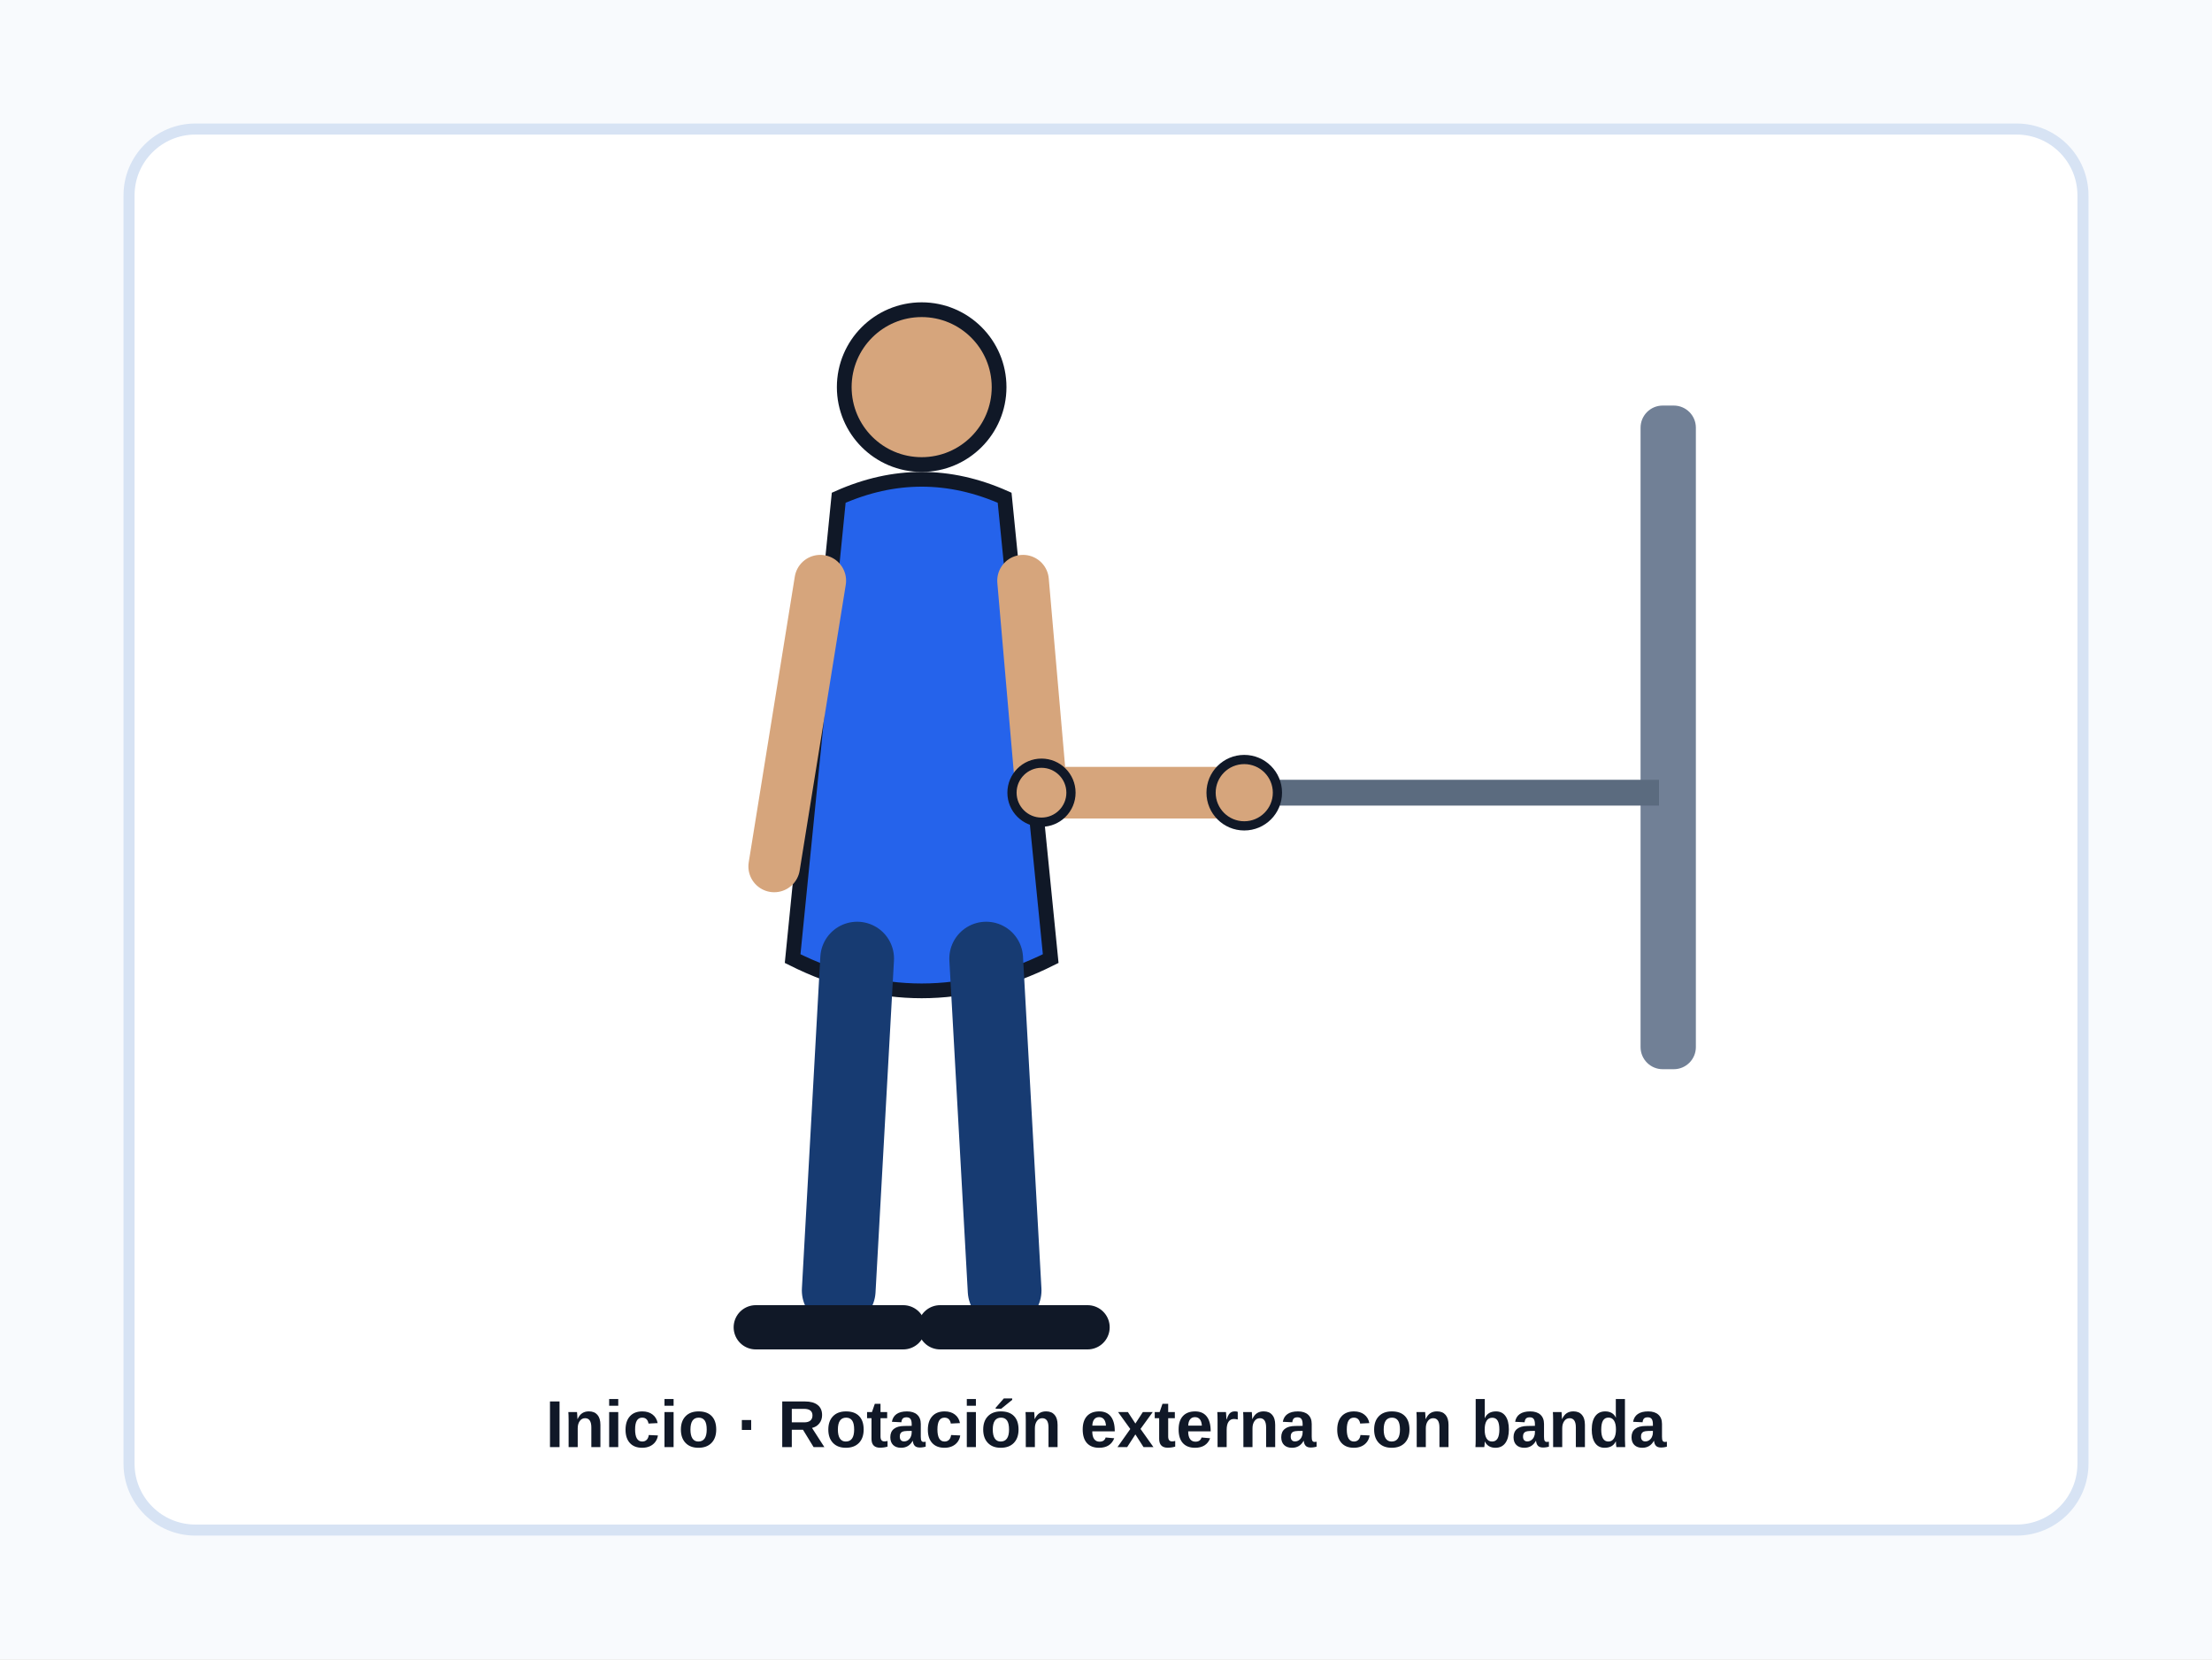
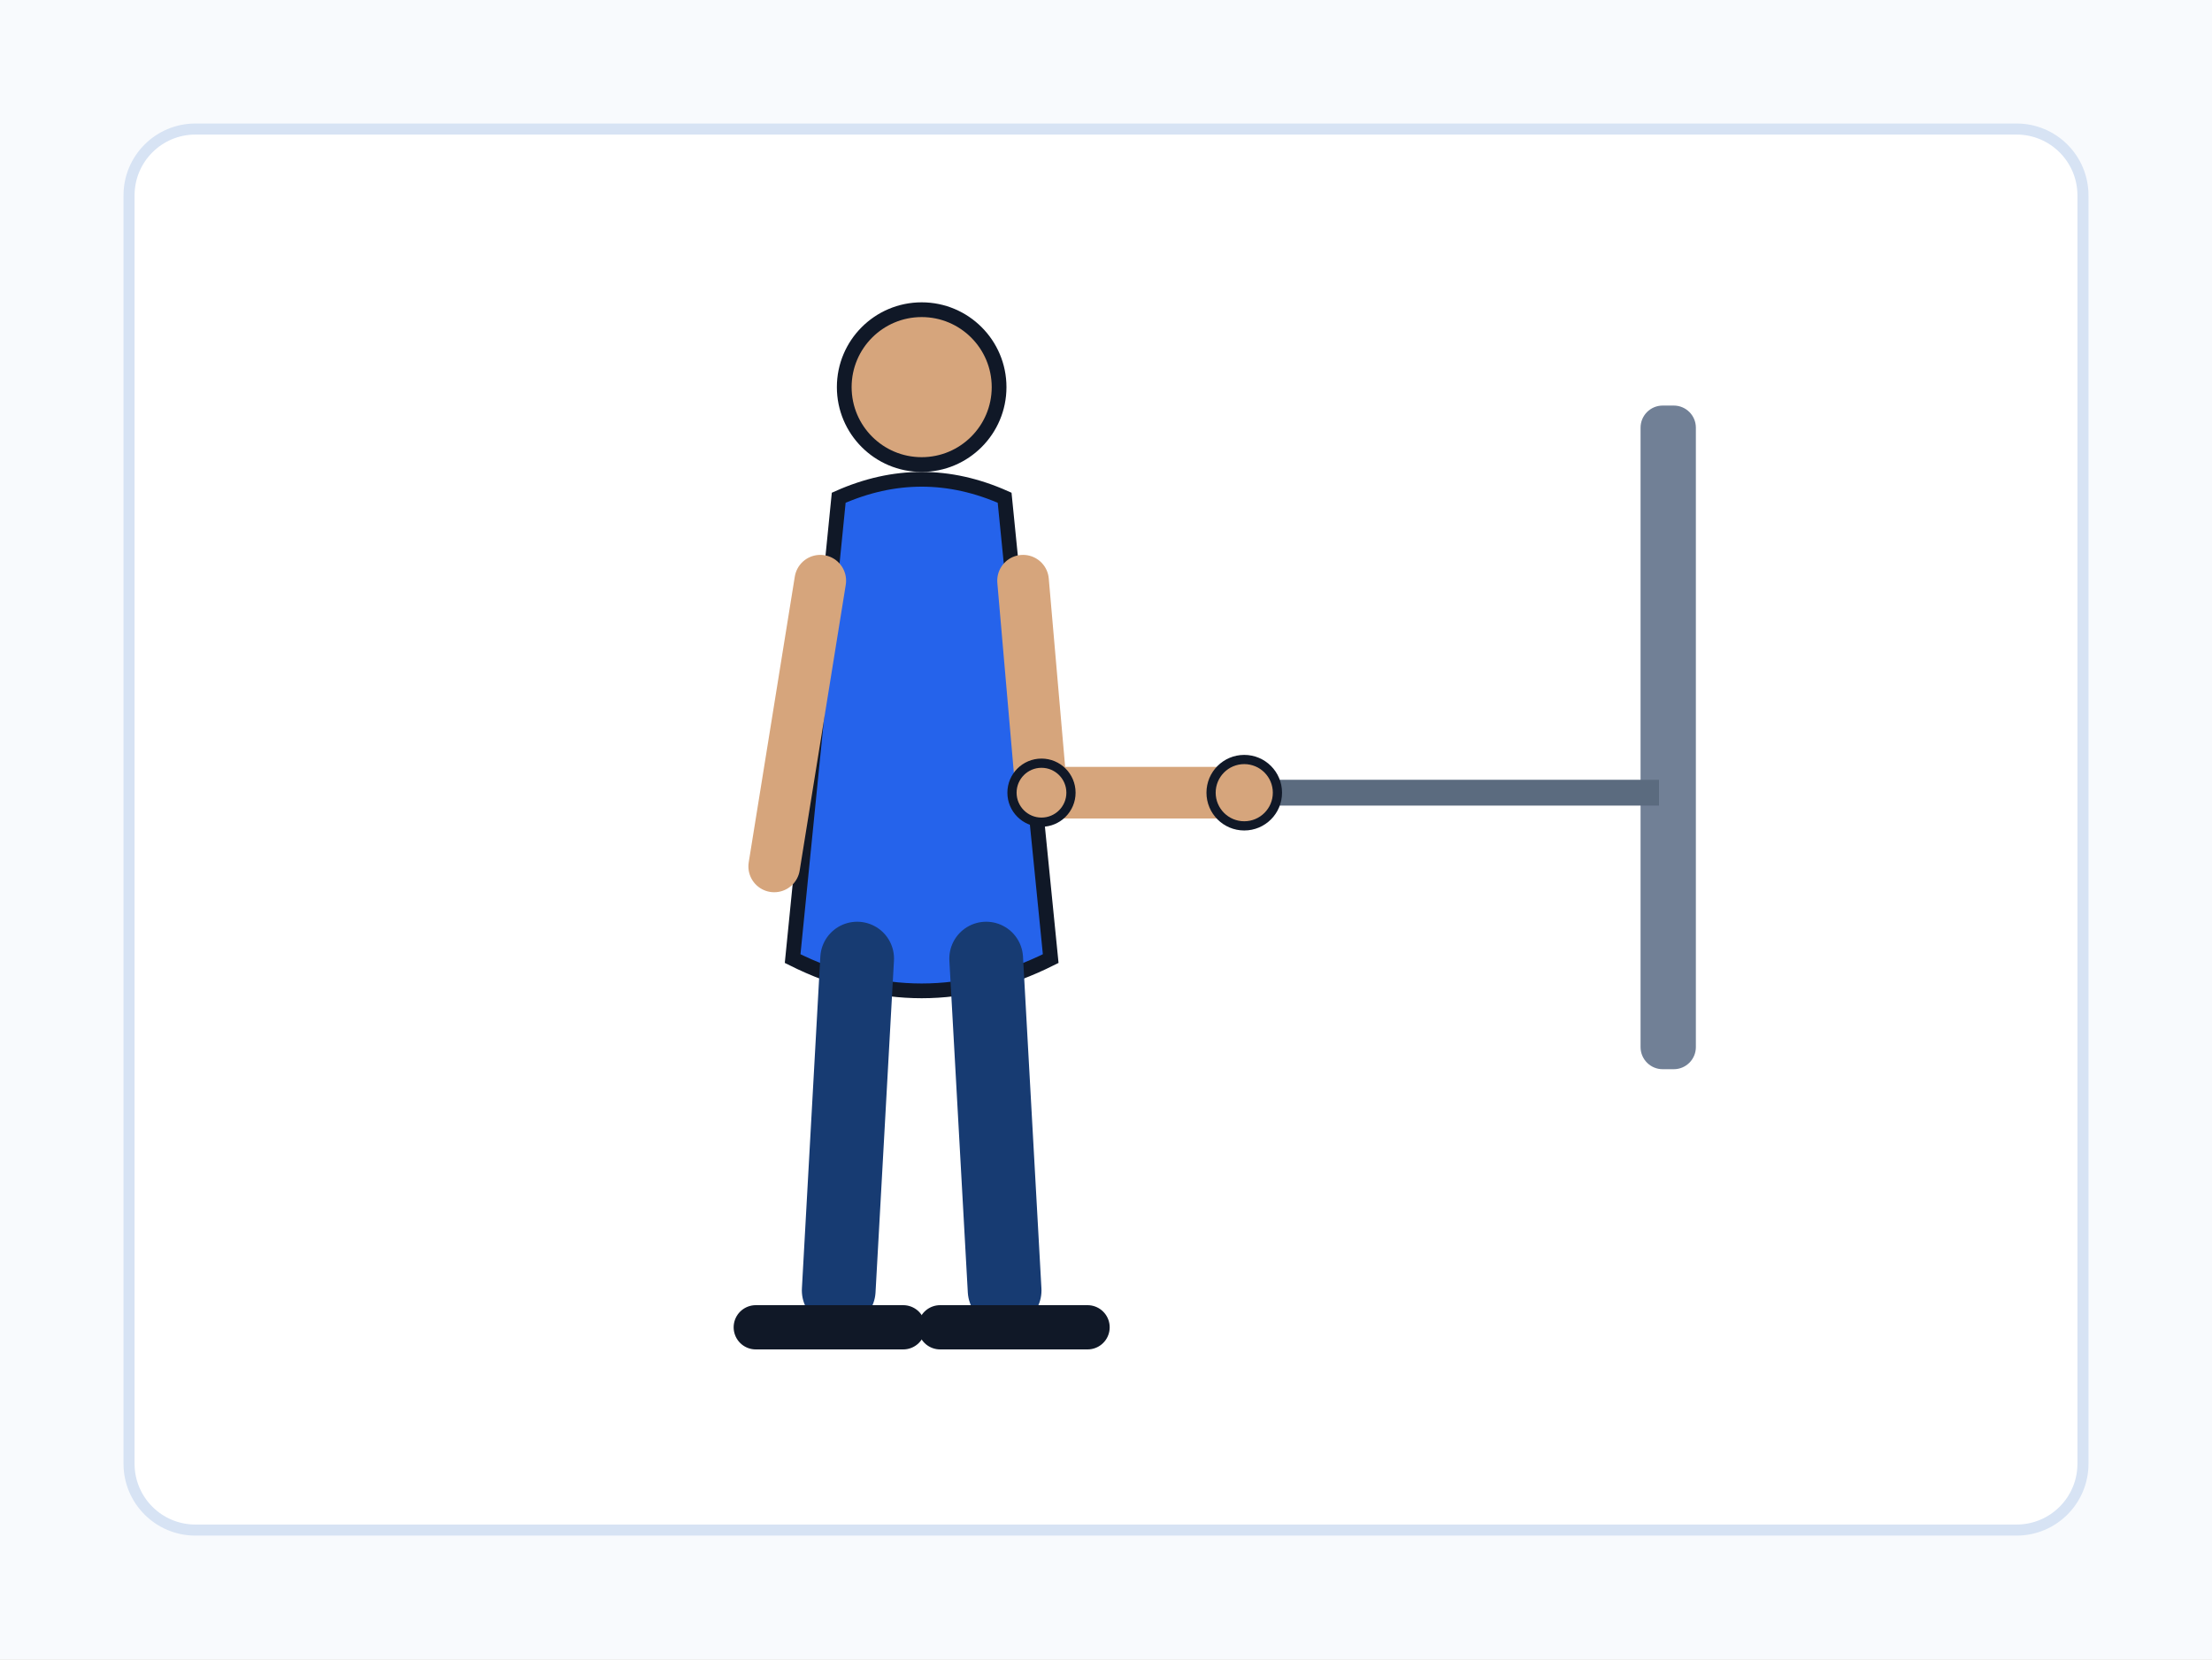
<svg xmlns="http://www.w3.org/2000/svg" width="1200" height="900" viewBox="0 0 1200 900" role="img" aria-labelledby="title desc">
  <rect width="1200" height="900" fill="#F8FAFD" />
  <rect x="70" y="70" width="1060" height="760" rx="36" fill="#FFFFFF" stroke="#D7E3F4" stroke-width="6" />
  <rect x="890" y="220" width="30" height="360" rx="12" fill="#718096" />
  <circle cx="500" cy="210" r="42" fill="#D6A57C" stroke="#101827" stroke-width="8" />
  <path d="M455 270 Q500 250 545 270 L570 520 Q500 555 430 520 Z" fill="#2563EB" stroke="#101827" stroke-width="8" />
  <line x1="445" y1="315" x2="420" y2="470" stroke="#D6A57C" stroke-width="28" stroke-linecap="round" />
  <line x1="555" y1="315" x2="565" y2="430" stroke="#D6A57C" stroke-width="28" stroke-linecap="round" />
  <line x1="565" y1="430" x2="675" y2="430" stroke="#D6A57C" stroke-width="28" stroke-linecap="round" />
  <circle cx="565" cy="430" r="16" fill="#D6A57C" stroke="#101827" stroke-width="5" />
  <circle cx="675" cy="430" r="16" fill="#D6A57C" stroke="#101827" stroke-width="5" />
  <line x1="675" y1="430" x2="900" y2="430" stroke="#5B6B7F" stroke-width="14" />
  <line x1="465" y1="520" x2="455" y2="700" stroke="#173B72" stroke-width="40" stroke-linecap="round" />
  <line x1="535" y1="520" x2="545" y2="700" stroke="#173B72" stroke-width="40" stroke-linecap="round" />
  <line x1="410" y1="720" x2="490" y2="720" stroke="#101827" stroke-width="24" stroke-linecap="round" />
  <line x1="510" y1="720" x2="590" y2="720" stroke="#101827" stroke-width="24" stroke-linecap="round" />
  <circle cx="675" cy="430" r="18" fill="#D6A57C" stroke="#101827" stroke-width="5" />
-   <text x="600" y="785" text-anchor="middle" font-family="Arial, sans-serif" font-size="36" font-weight="700" fill="#101827">Inicio · Rotación externa con banda</text>
</svg>
